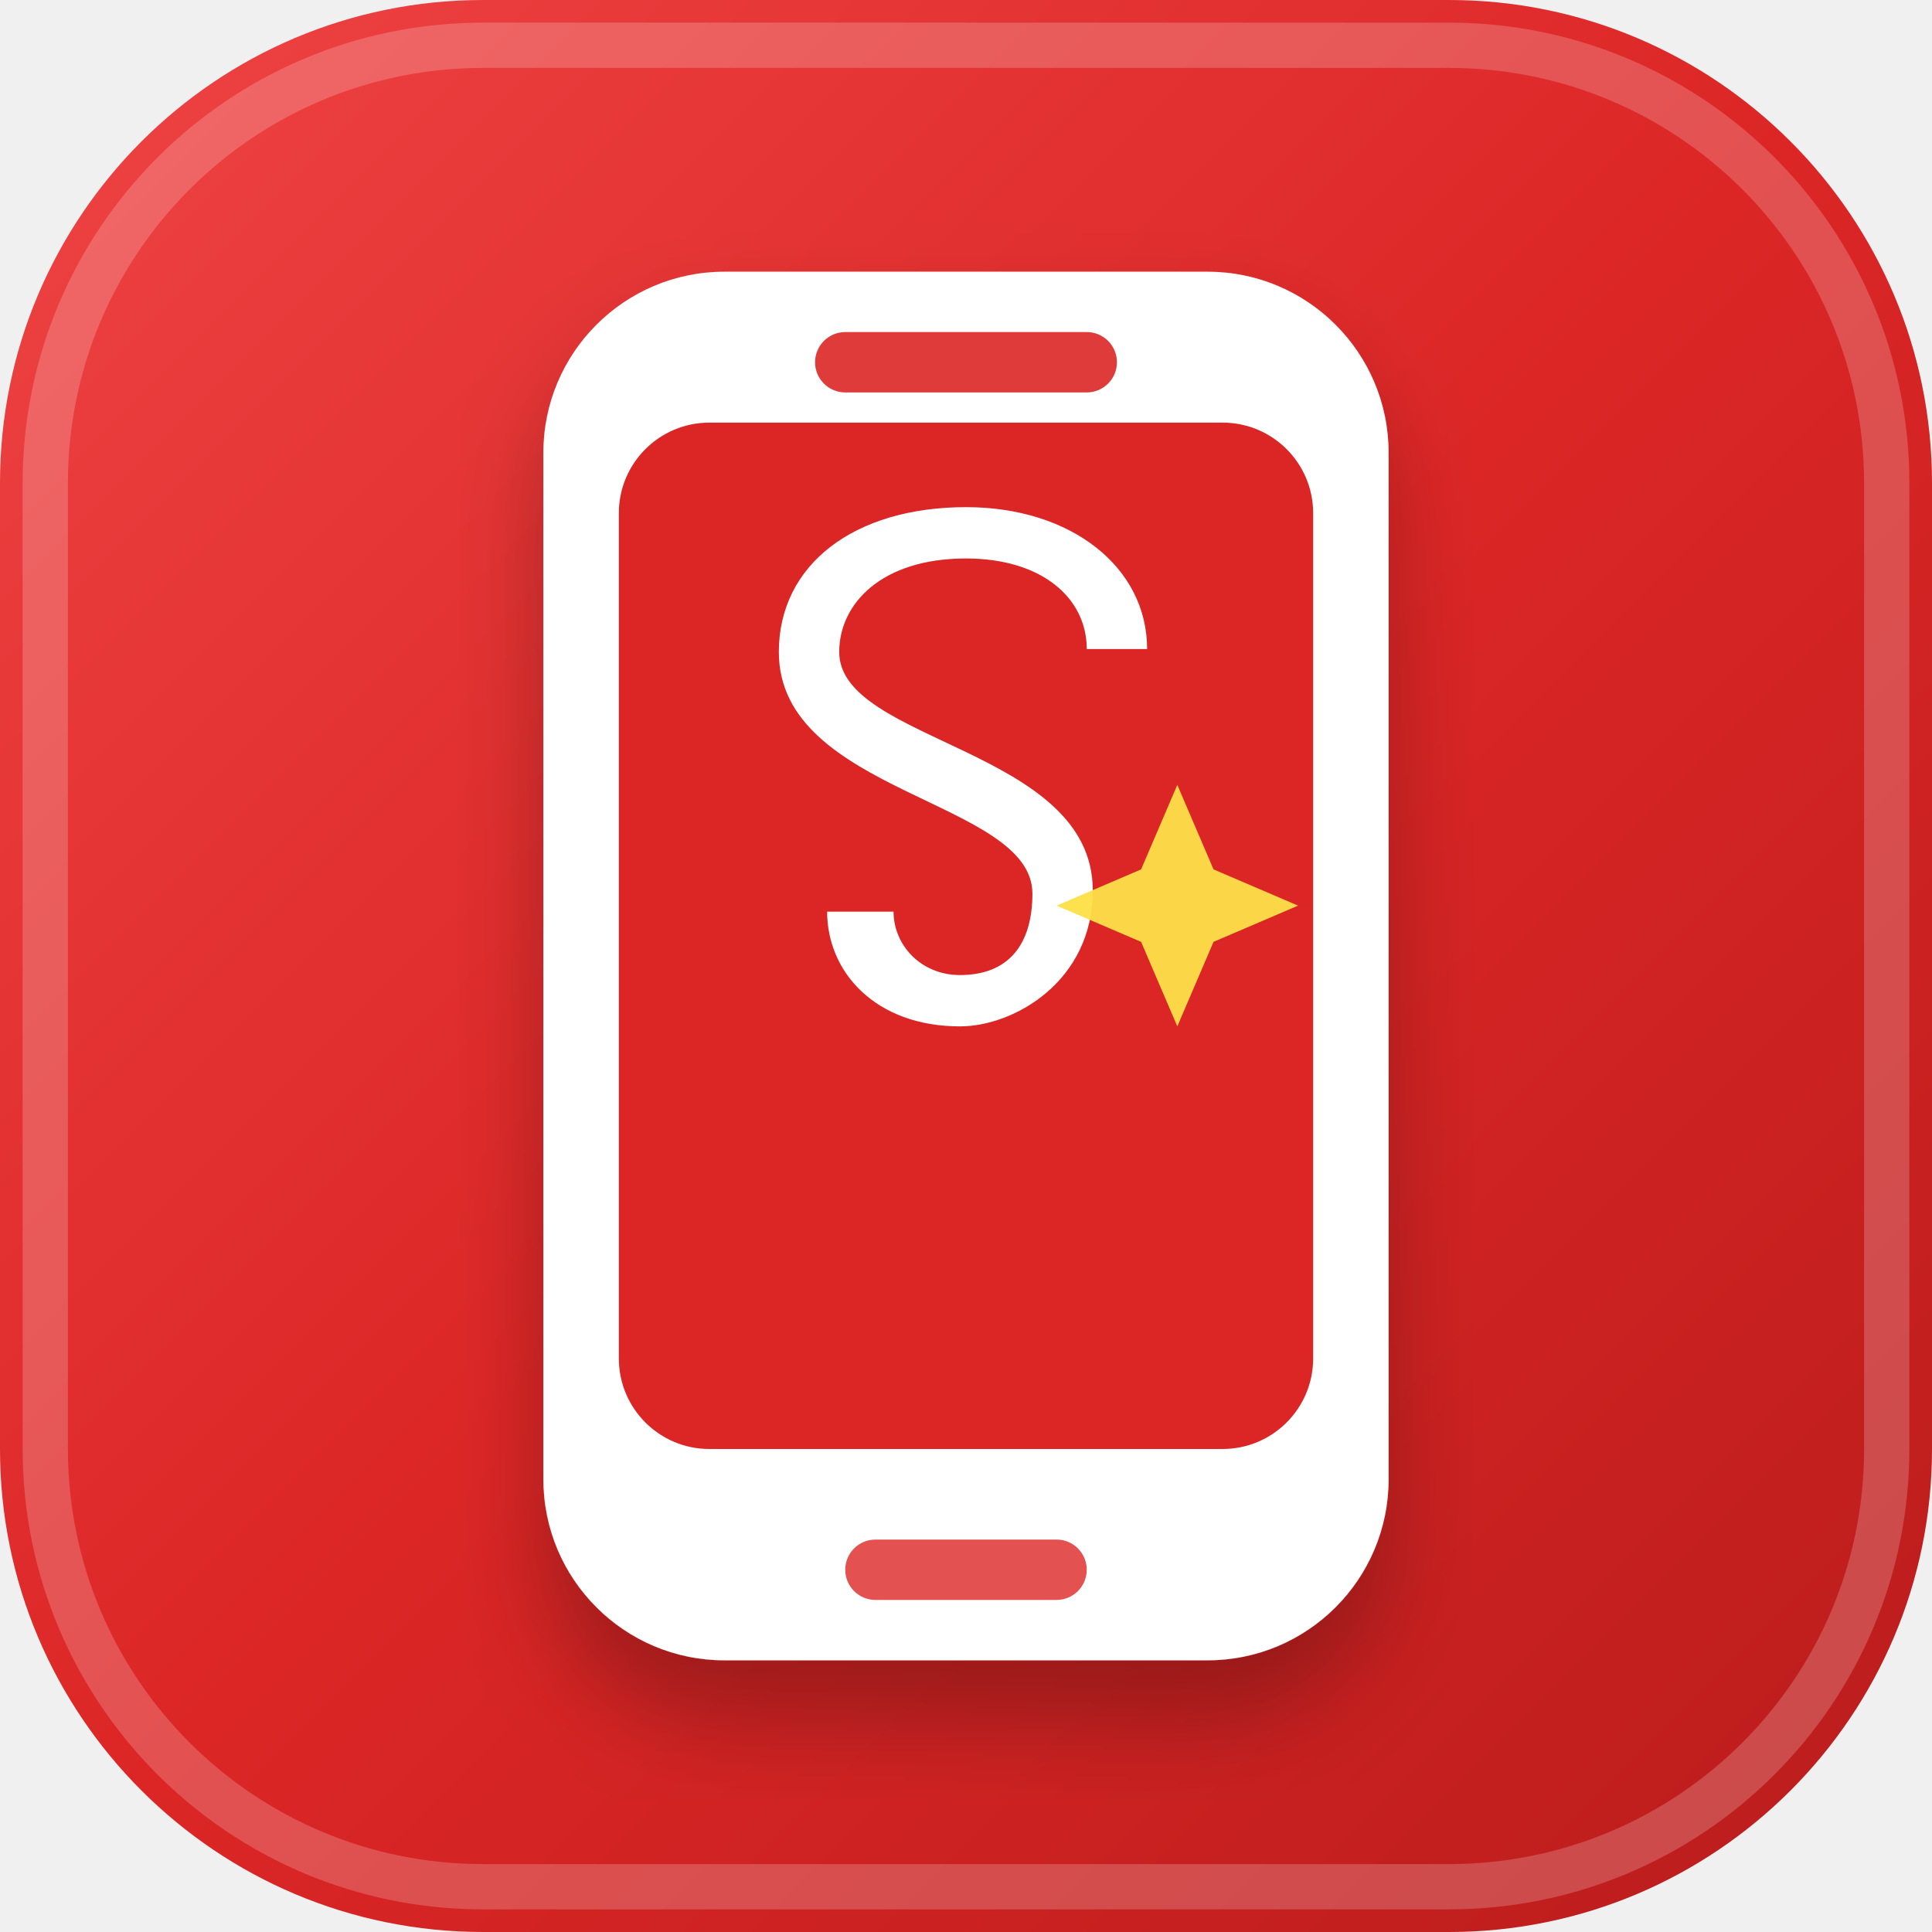
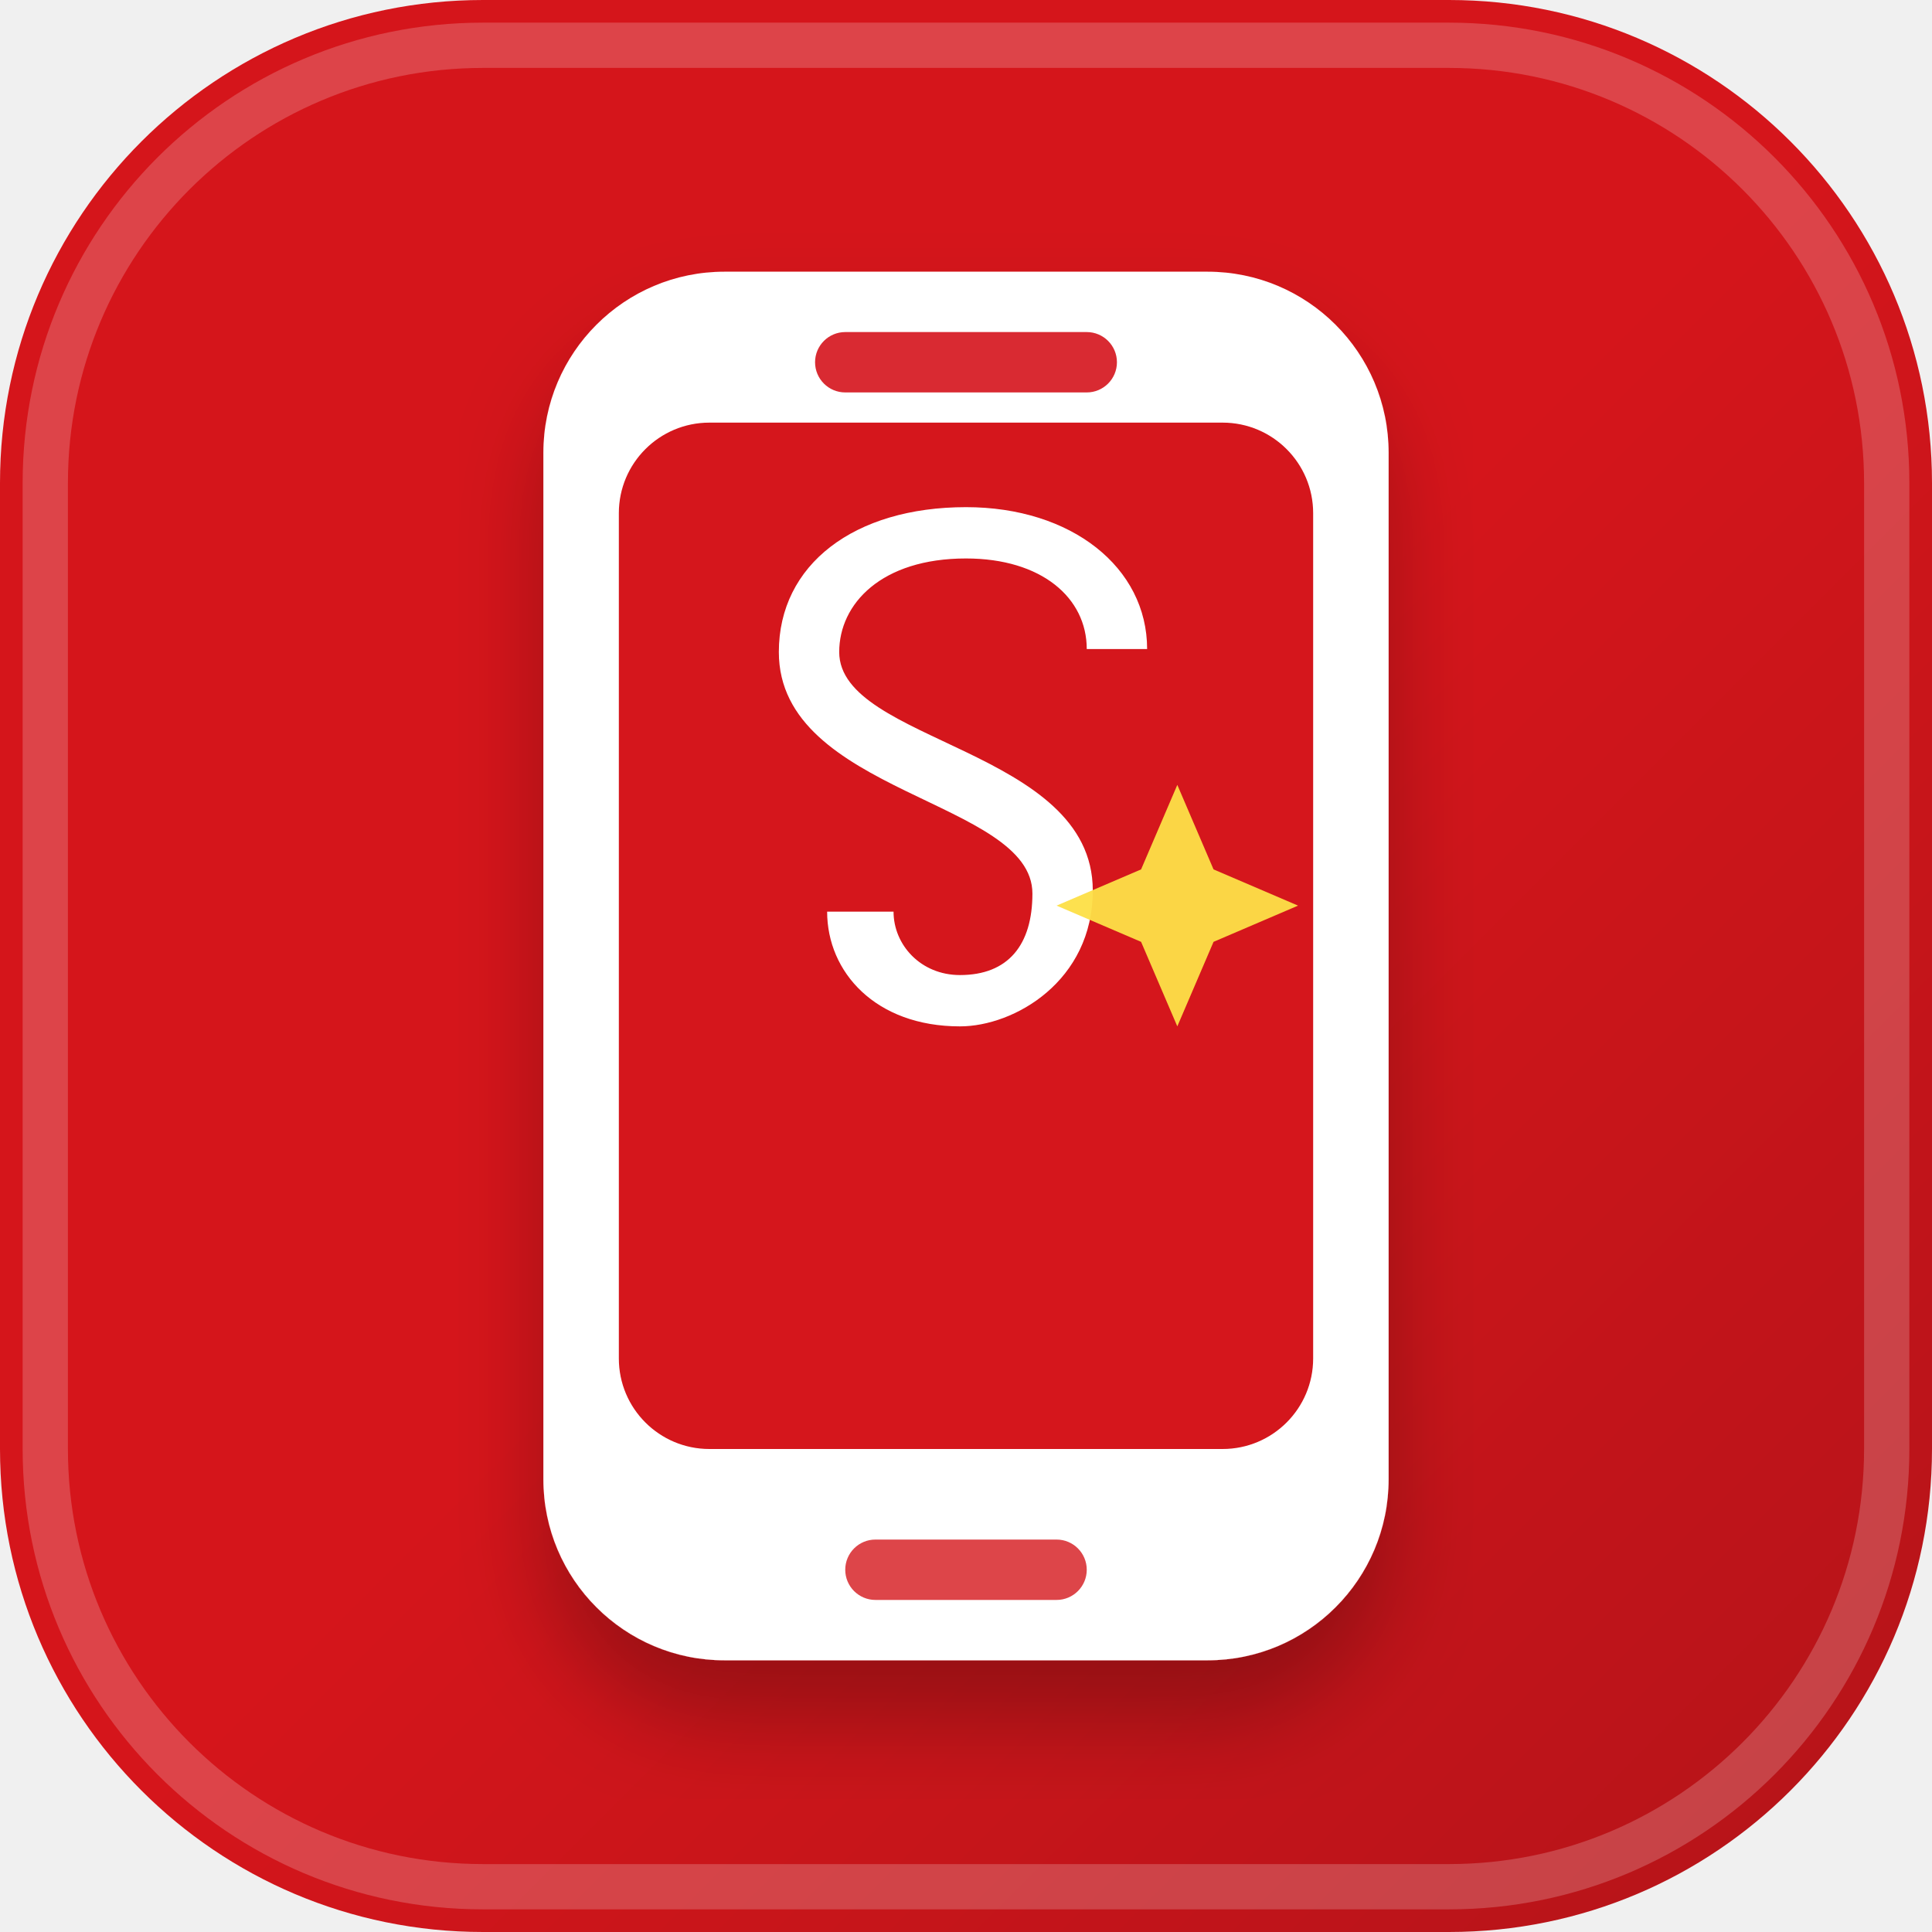
<svg xmlns="http://www.w3.org/2000/svg" viewBox="0 0 64 64" width="64" height="64">
  <defs>
    <linearGradient id="redGrad" x1="0%" y1="0%" x2="100%" y2="100%">
-       <stop offset="0%" stop-color="#EF4444" />
-       <stop offset="50%" stop-color="#DC2626" />
-       <stop offset="100%" stop-color="#B91C1C" />
+       <stop offset="0%" stop-color="#D5151B" />
+       <stop offset="50%" stop-color="#D5151B" />
+       <stop offset="100%" stop-color="#B31419" />
    </linearGradient>
    <filter id="shadow" x="-10%" y="-10%" width="120%" height="120%">
      <feDropShadow dx="0" dy="2" stdDeviation="1.5" flood-color="#000" flood-opacity="0.25" />
    </filter>
  </defs>
  <rect width="64" height="64" rx="16" fill="url(#redGrad)" />
  <rect x="1.5" y="1.5" width="61" height="61" rx="14.5" fill="none" stroke="#FFFFFF" stroke-opacity="0.2" stroke-width="1.5" />
  <g filter="url(#shadow)">
    <rect x="18" y="9" width="28" height="46" rx="6" fill="#FFFFFF" />
-     <rect x="20.5" y="14" width="23" height="34" rx="3" fill="#DC2626" />
-     <rect x="27" y="11" width="10" height="2" rx="1" fill="#DC2626" opacity="0.9" />
+     <rect x="20.5" y="14" width="23" height="34" rx="3" fill="#D5151B" />
+     <rect x="27" y="11" width="10" height="2" rx="1" fill="#D5151B" opacity="0.9" />
    <path d="M36 21.5C36 19.8 34.5 18.5 32 18.5C29.2 18.5 27.8 20 27.8 21.6C27.8 24.6 36.2 24.8 36.2 29.5C36.2 32.5 33.6 34 31.8 34C29 34 27.4 32.2 27.4 30.2H29.6C29.6 31.3 30.5 32.3 31.8 32.3C33.4 32.3 34.2 31.3 34.2 29.6C34.2 26.5 25.8 26.3 25.8 21.6C25.8 18.7 28.3 16.8 32 16.8C35.5 16.8 38 18.8 38 21.5H36Z" fill="#FFFFFF" />
    <polygon points="39,26 40.2,28.8 43,30 40.2,31.2 39,34 37.8,31.2 35,30 37.8,28.8" fill="#FDE047" opacity="0.95" />
-     <rect x="28" y="51" width="8" height="2" rx="1" fill="#DC2626" opacity="0.8" />
+     <rect x="28" y="51" width="8" height="2" rx="1" fill="#D5151B" opacity="0.8" />
  </g>
</svg>
